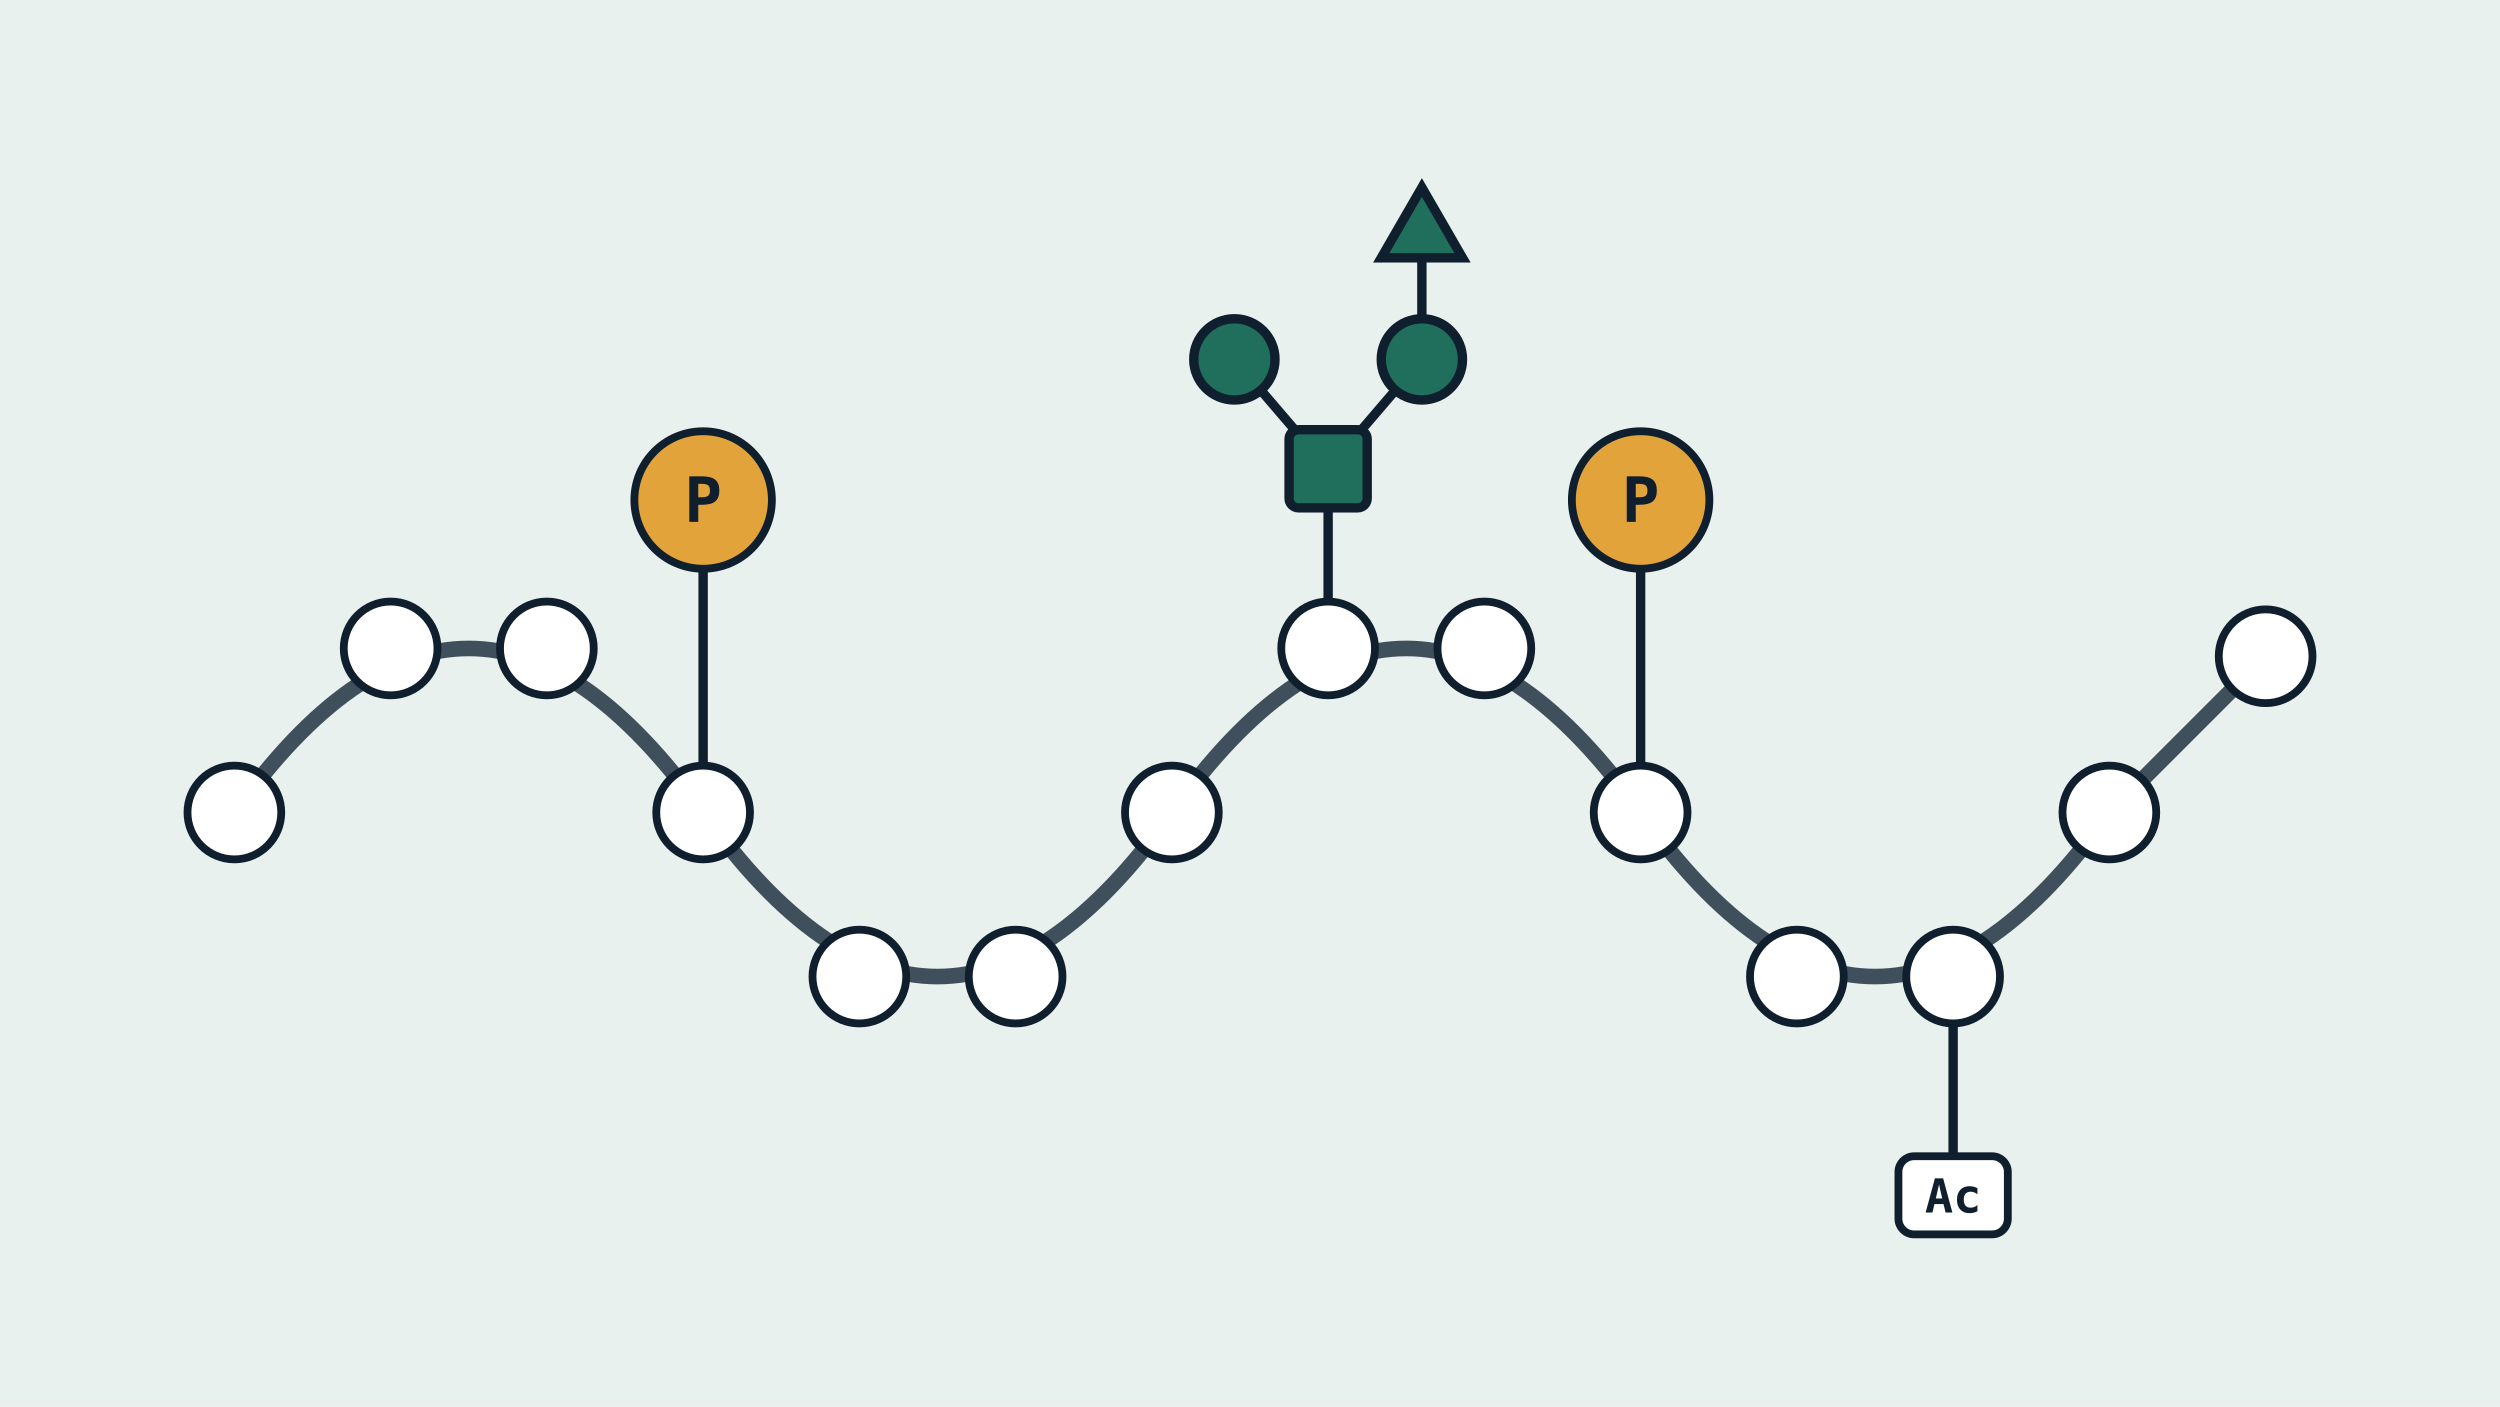
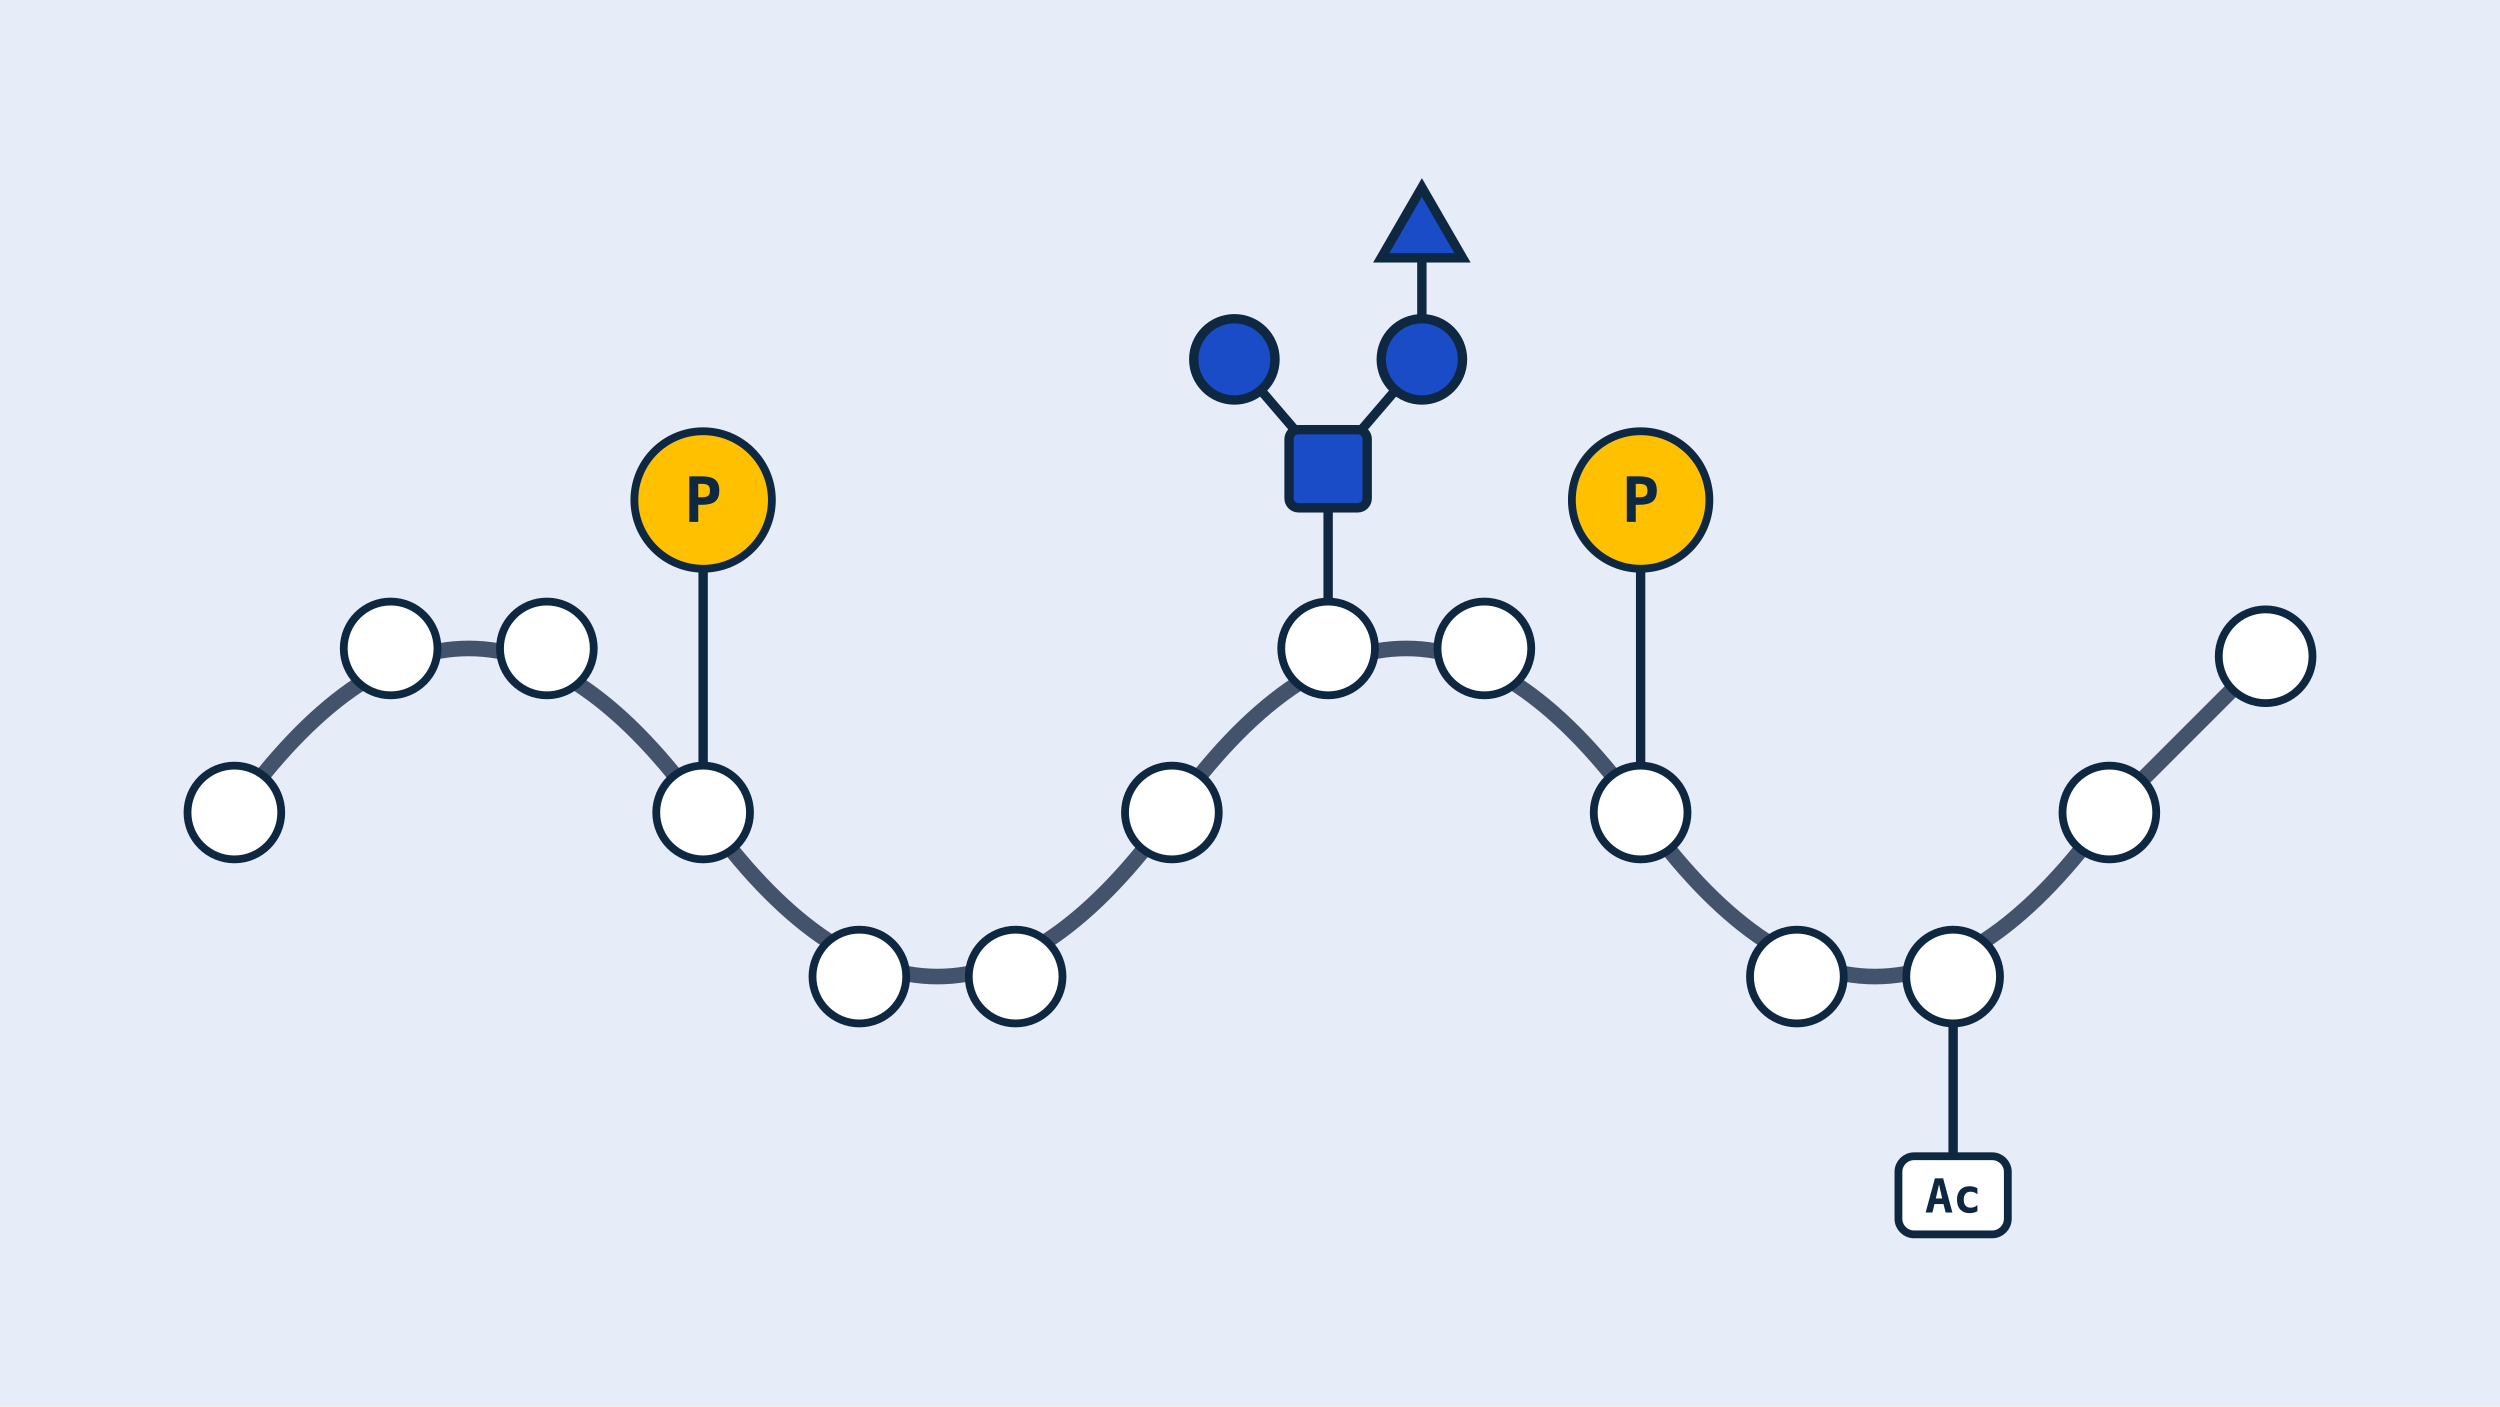
<svg xmlns="http://www.w3.org/2000/svg" viewBox="0 0 1600 900" width="1600" height="900" role="img" aria-labelledby="t">
-   <rect width="1600" height="900" fill="#E9F1EE" />
-   <path d="M150,520 C250,380 350,380 450,520 C550,660 650,660 750,520 C850,380 950,380 1050,520 C1150,660 1250,660 1350,520 L1450,420" fill="none" stroke="#3F505C" stroke-width="10" stroke-linecap="round" />
-   <g fill="#FFFFFF" stroke="#0F1F2E" stroke-width="5">
+   <rect width="1600" height="900" fill="#E7EDF8" />
+   <path d="M150,520 C250,380 350,380 450,520 C550,660 650,660 750,520 C850,380 950,380 1050,520 C1150,660 1250,660 1350,520 L1450,420" fill="none" stroke="#44536C" stroke-width="10" stroke-linecap="round" />
+   <g fill="#FFFFFF" stroke="#0E2841" stroke-width="5">
    <circle cx="150" cy="520" r="30" />
    <circle cx="250" cy="415" r="30" />
    <circle cx="350" cy="415" r="30" />
    <circle cx="450" cy="520" r="30" />
    <circle cx="550" cy="625" r="30" />
    <circle cx="650" cy="625" r="30" />
    <circle cx="750" cy="520" r="30" />
    <circle cx="850" cy="415" r="30" />
    <circle cx="950" cy="415" r="30" />
    <circle cx="1050" cy="520" r="30" />
    <circle cx="1150" cy="625" r="30" />
    <circle cx="1250" cy="625" r="30" />
    <circle cx="1350" cy="520" r="30" />
    <circle cx="1450" cy="420" r="30" />
  </g>
-   <line x1="450" y1="490" x2="450" y2="360" stroke="#0F1F2E" stroke-width="6" />
-   <circle cx="450" cy="320" r="44" fill="#E2A33B" stroke="#0F1F2E" stroke-width="5" />
-   <text x="450" y="334" text-anchor="middle" font-family="IBM Plex Mono, Menlo, monospace" font-size="40" font-weight="700" fill="#0F1F2E">P</text>
-   <line x1="1050" y1="490" x2="1050" y2="360" stroke="#0F1F2E" stroke-width="6" />
-   <circle cx="1050" cy="320" r="44" fill="#E2A33B" stroke="#0F1F2E" stroke-width="5" />
-   <text x="1050" y="334" text-anchor="middle" font-family="IBM Plex Mono, Menlo, monospace" font-size="40" font-weight="700" fill="#0F1F2E">P</text>
-   <g stroke="#0F1F2E" stroke-width="6" fill="#1F6F5C">
+   <line x1="450" y1="490" x2="450" y2="360" stroke="#0E2841" stroke-width="6" />
+   <circle cx="450" cy="320" r="44" fill="#FFC000" stroke="#0E2841" stroke-width="5" />
+   <text x="450" y="334" text-anchor="middle" font-family="IBM Plex Mono, Menlo, monospace" font-size="40" font-weight="700" fill="#0E2841">P</text>
+   <line x1="1050" y1="490" x2="1050" y2="360" stroke="#0E2841" stroke-width="6" />
+   <circle cx="1050" cy="320" r="44" fill="#FFC000" stroke="#0E2841" stroke-width="5" />
+   <text x="1050" y="334" text-anchor="middle" font-family="IBM Plex Mono, Menlo, monospace" font-size="40" font-weight="700" fill="#0E2841">P</text>
+   <g stroke="#0E2841" stroke-width="6" fill="#1A4CC8">
    <line x1="850" y1="385" x2="850" y2="300" />
    <line x1="850" y1="300" x2="790" y2="230" />
    <line x1="850" y1="300" x2="910" y2="230" />
    <line x1="910" y1="230" x2="910" y2="150" />
    <rect x="825" y="275" width="50" height="50" rx="6" />
    <circle cx="790" cy="230" r="26" />
    <circle cx="910" cy="230" r="26" />
    <polygon points="910,120 936,165 884,165" />
  </g>
-   <line x1="1250" y1="655" x2="1250" y2="740" stroke="#0F1F2E" stroke-width="6" />
-   <rect x="1215" y="740" width="70" height="50" rx="10" fill="#FFFFFF" stroke="#0F1F2E" stroke-width="5" />
-   <text x="1250" y="776" text-anchor="middle" font-family="IBM Plex Mono, Menlo, monospace" font-size="30" font-weight="700" fill="#0F1F2E">Ac</text>
+   <line x1="1250" y1="655" x2="1250" y2="740" stroke="#0E2841" stroke-width="6" />
+   <rect x="1215" y="740" width="70" height="50" rx="10" fill="#FFFFFF" stroke="#0E2841" stroke-width="5" />
+   <text x="1250" y="776" text-anchor="middle" font-family="IBM Plex Mono, Menlo, monospace" font-size="30" font-weight="700" fill="#0E2841">Ac</text>
</svg>
